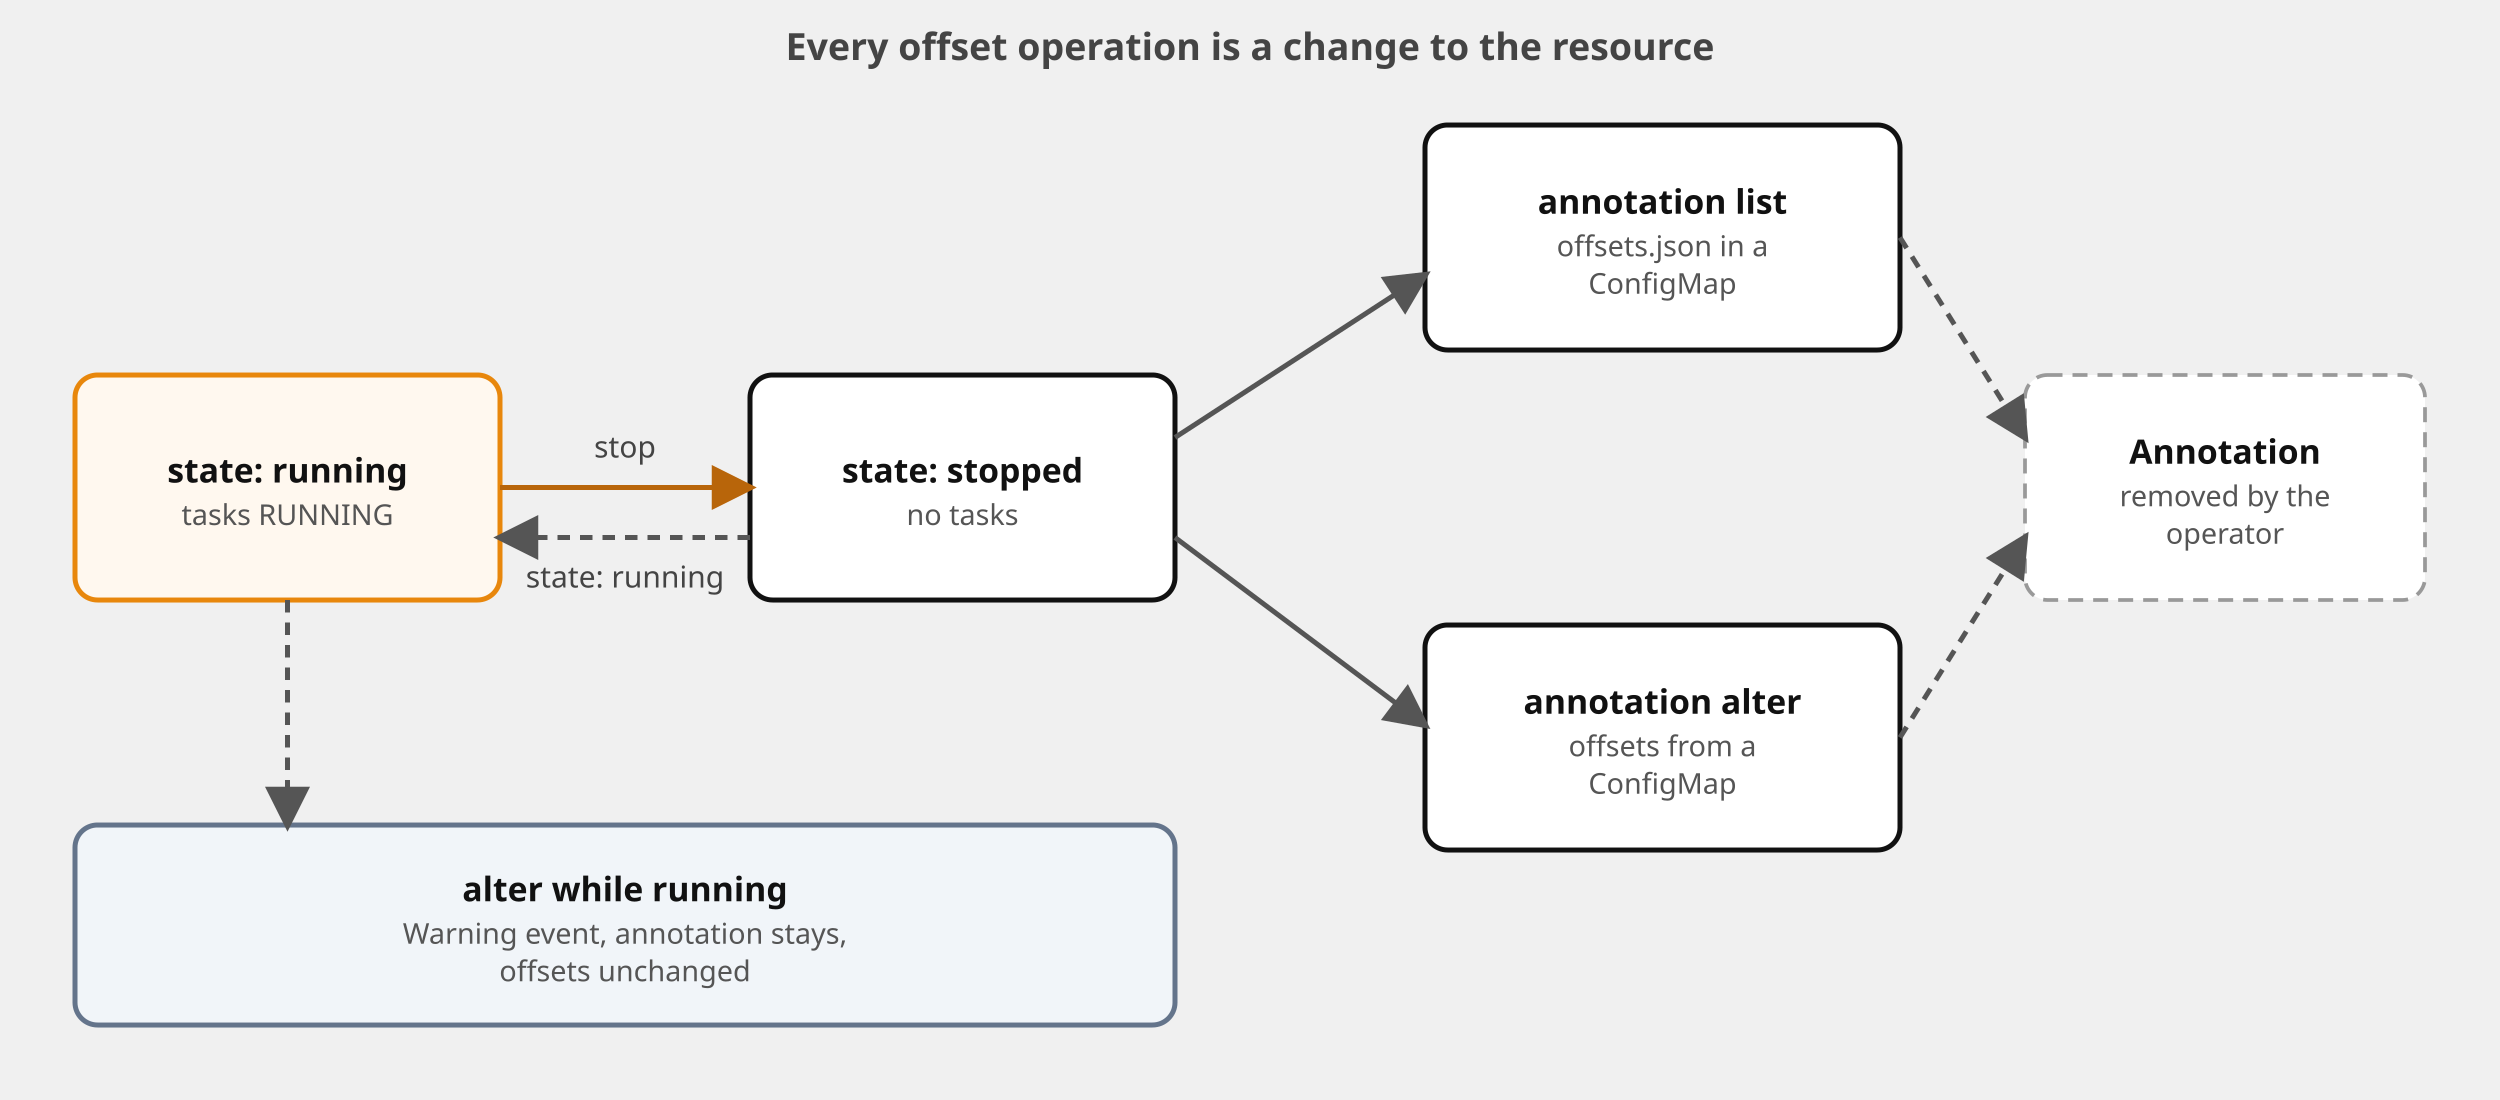
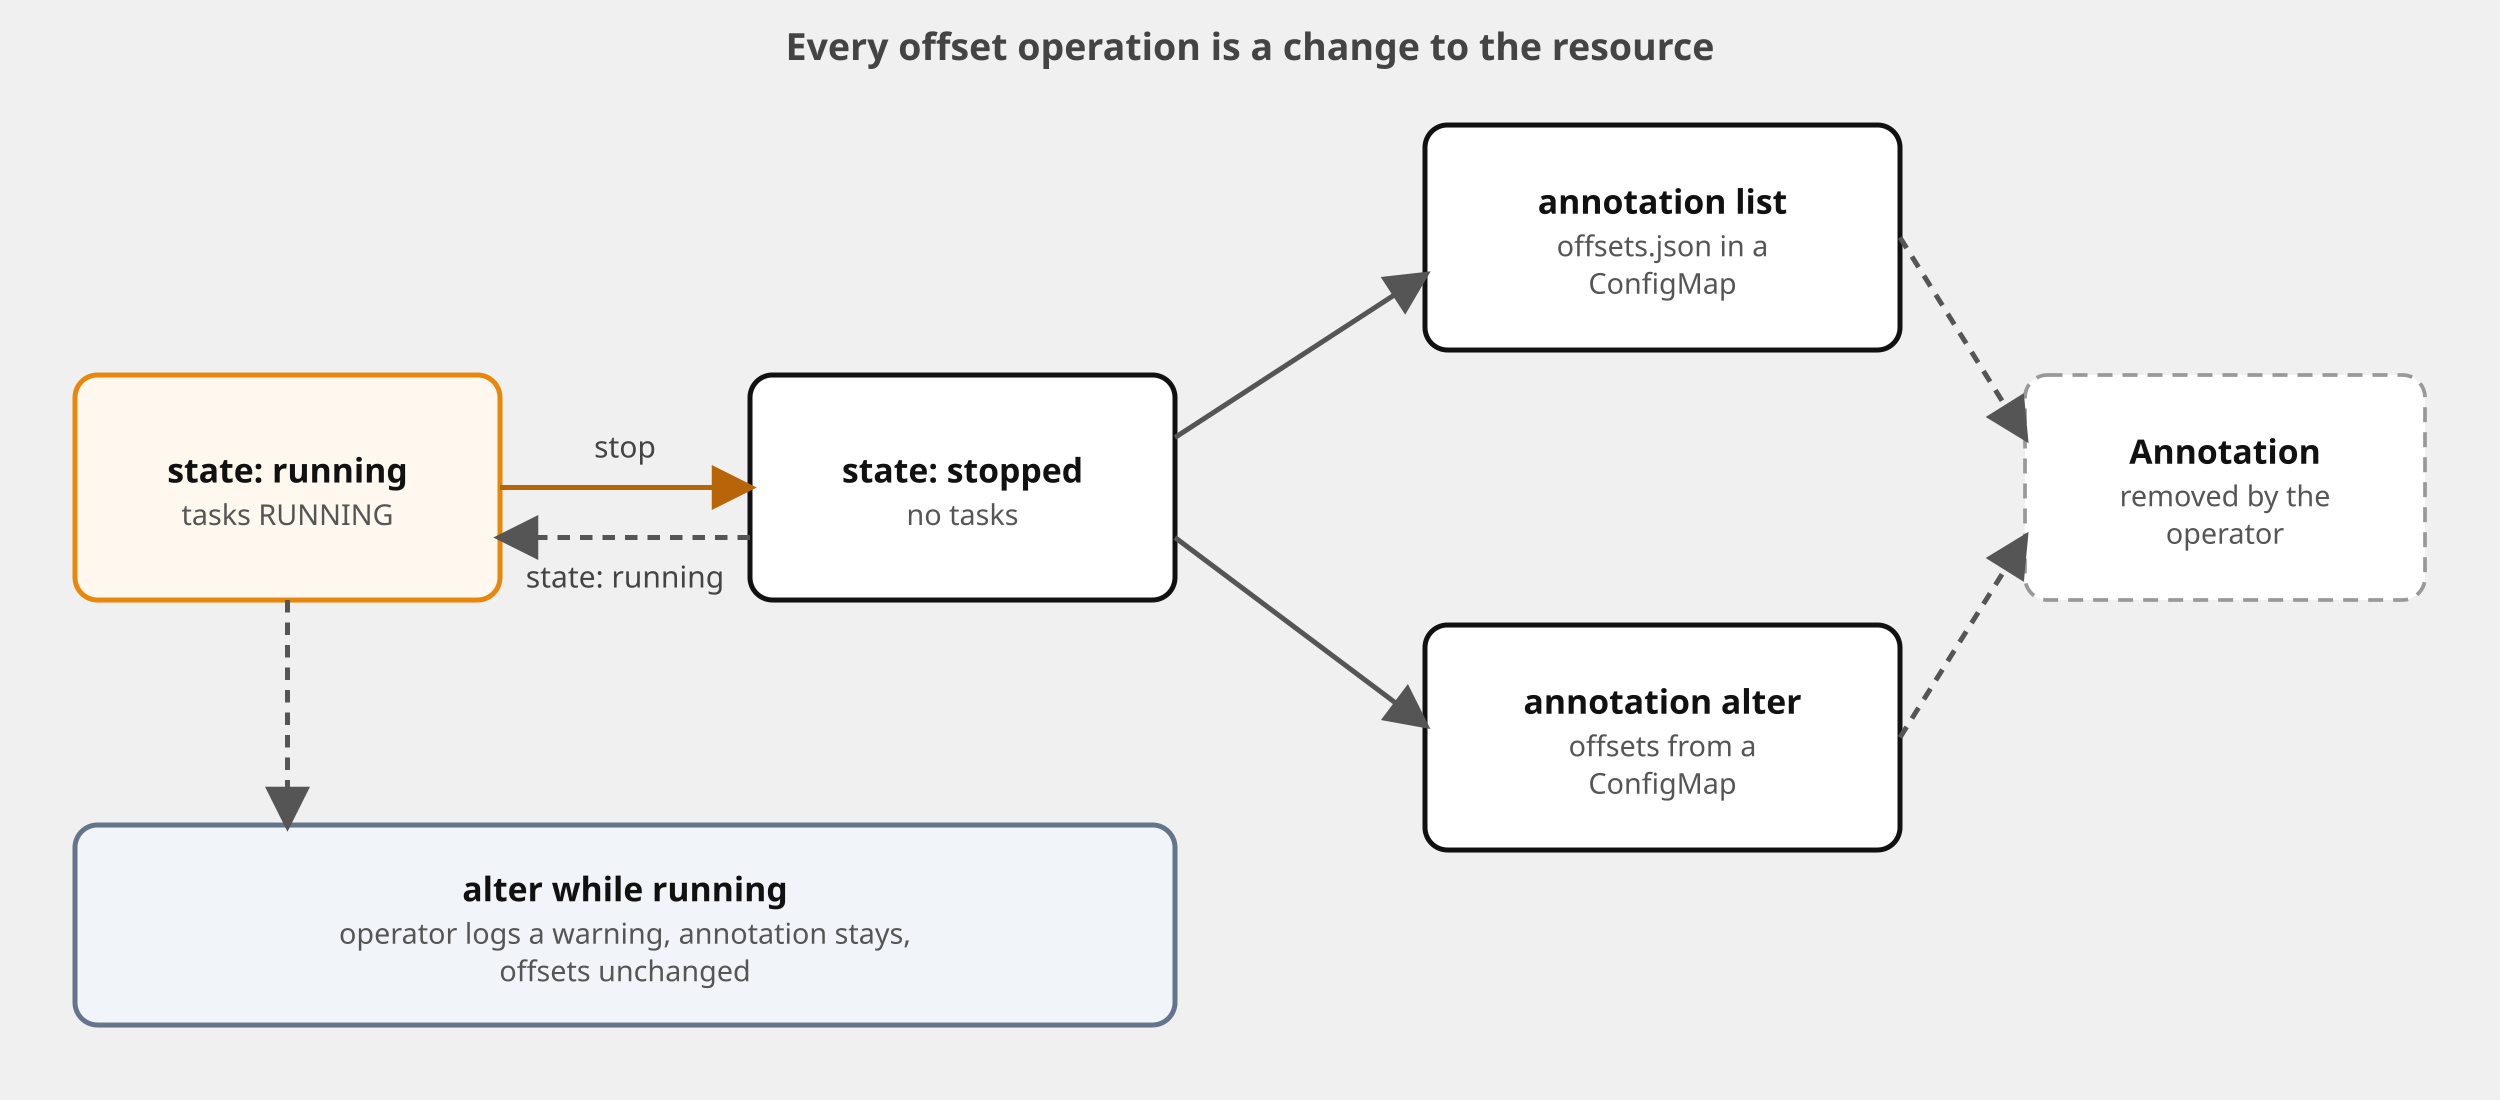
<svg xmlns="http://www.w3.org/2000/svg" viewBox="0 0 1000 440" font-family="'Red Hat Text', system-ui, sans-serif" role="img">
  <defs>
    <marker id="a" viewBox="0 0 10 10" refX="8.5" refY="5" markerWidth="9" markerHeight="9" orient="auto-start-reverse">
      <path d="M0,0 L10,5 L0,10 z" fill="#555" />
    </marker>
    <marker id="am" viewBox="0 0 10 10" refX="8.5" refY="5" markerWidth="9" markerHeight="9" orient="auto-start-reverse">
      <path d="M0,0 L10,5 L0,10 z" fill="#b8650a" />
    </marker>
  </defs>
  <rect x="30" y="150" width="170" height="90" rx="9" fill="#fff8ef" stroke="#e8870c" stroke-width="2" />
  <text x="115.0" y="193.0" font-size="13.5" font-weight="700" fill="#111111" text-anchor="middle">state: running</text>
  <text x="115.0" y="210.0" font-size="11.5" fill="#555555" text-anchor="middle">tasks RUNNING</text>
  <rect x="300" y="150" width="170" height="90" rx="9" fill="#ffffff" stroke="#111111" stroke-width="2" />
  <text x="385.0" y="193.0" font-size="13.5" font-weight="700" fill="#111111" text-anchor="middle">state: stopped</text>
  <text x="385.0" y="210.0" font-size="11.5" fill="#555555" text-anchor="middle">no tasks</text>
  <rect x="570" y="50" width="190" height="90" rx="9" fill="#ffffff" stroke="#111111" stroke-width="2" />
  <text x="665.0" y="85.5" font-size="13.5" font-weight="700" fill="#111111" text-anchor="middle">annotation list</text>
  <text x="665.0" y="102.5" font-size="11.5" fill="#555555" text-anchor="middle">offsets.json in a</text>
  <text x="665.0" y="117.5" font-size="11.5" fill="#555555" text-anchor="middle">ConfigMap</text>
  <rect x="570" y="250" width="190" height="90" rx="9" fill="#ffffff" stroke="#111111" stroke-width="2" />
  <text x="665.0" y="285.5" font-size="13.5" font-weight="700" fill="#111111" text-anchor="middle">annotation alter</text>
  <text x="665.0" y="302.5" font-size="11.5" fill="#555555" text-anchor="middle">offsets from a</text>
  <text x="665.0" y="317.5" font-size="11.5" fill="#555555" text-anchor="middle">ConfigMap</text>
  <rect x="810" y="150" width="160" height="90" rx="9" fill="#ffffff" stroke="#999999" stroke-width="1.5" stroke-dasharray="6 4" />
  <text x="890.0" y="185.5" font-size="13.5" font-weight="700" fill="#111111" text-anchor="middle">Annotation</text>
  <text x="890.0" y="202.5" font-size="11.5" fill="#555555" text-anchor="middle">removed by the</text>
  <text x="890.0" y="217.5" font-size="11.5" fill="#555555" text-anchor="middle">operator</text>
  <rect x="30" y="330" width="440" height="80" rx="9" fill="#f1f5f9" stroke="#64748b" stroke-width="2" />
  <text x="250.0" y="360.5" font-size="13.5" font-weight="700" fill="#111111" text-anchor="middle">alter while running</text>
-   <text x="250.0" y="377.5" font-size="11.5" fill="#555555" text-anchor="middle">Warning event, annotation stays,</text>
+   <text x="250.0" y="377.5" font-size="11.5" fill="#555555" text-anchor="middle">operator logs a warning, annotation stays,</text>
  <text x="250.0" y="392.5" font-size="11.5" fill="#555555" text-anchor="middle">offsets unchanged</text>
  <path d="M200,195 L300,195" fill="none" stroke="#b8650a" stroke-width="2" marker-end="url(#am)" />
  <path d="M470,175 L570,110" fill="none" stroke="#555" stroke-width="2" marker-end="url(#a)" />
  <path d="M470,215 L570,290" fill="none" stroke="#555" stroke-width="2" marker-end="url(#a)" />
  <path d="M760,95 L810,175" fill="none" stroke="#555" stroke-width="2" stroke-dasharray="5 4" marker-end="url(#a)" />
  <path d="M760,295 L810,215" fill="none" stroke="#555" stroke-width="2" stroke-dasharray="5 4" marker-end="url(#a)" />
  <path d="M115,240 L115,330" fill="none" stroke="#555" stroke-width="2" stroke-dasharray="5 4" marker-end="url(#a)" />
  <path d="M300,215 L200,215" fill="none" stroke="#555" stroke-width="2" stroke-dasharray="5 4" marker-end="url(#a)" />
  <text x="500" y="24" font-size="15" fill="#444444" text-anchor="middle" font-weight="700">Every offset operation is a change to the resource</text>
  <text x="250" y="183" font-size="12" fill="#444444" text-anchor="middle">stop</text>
  <text x="250" y="235" font-size="12" fill="#444444" text-anchor="middle">state: running</text>
</svg>
